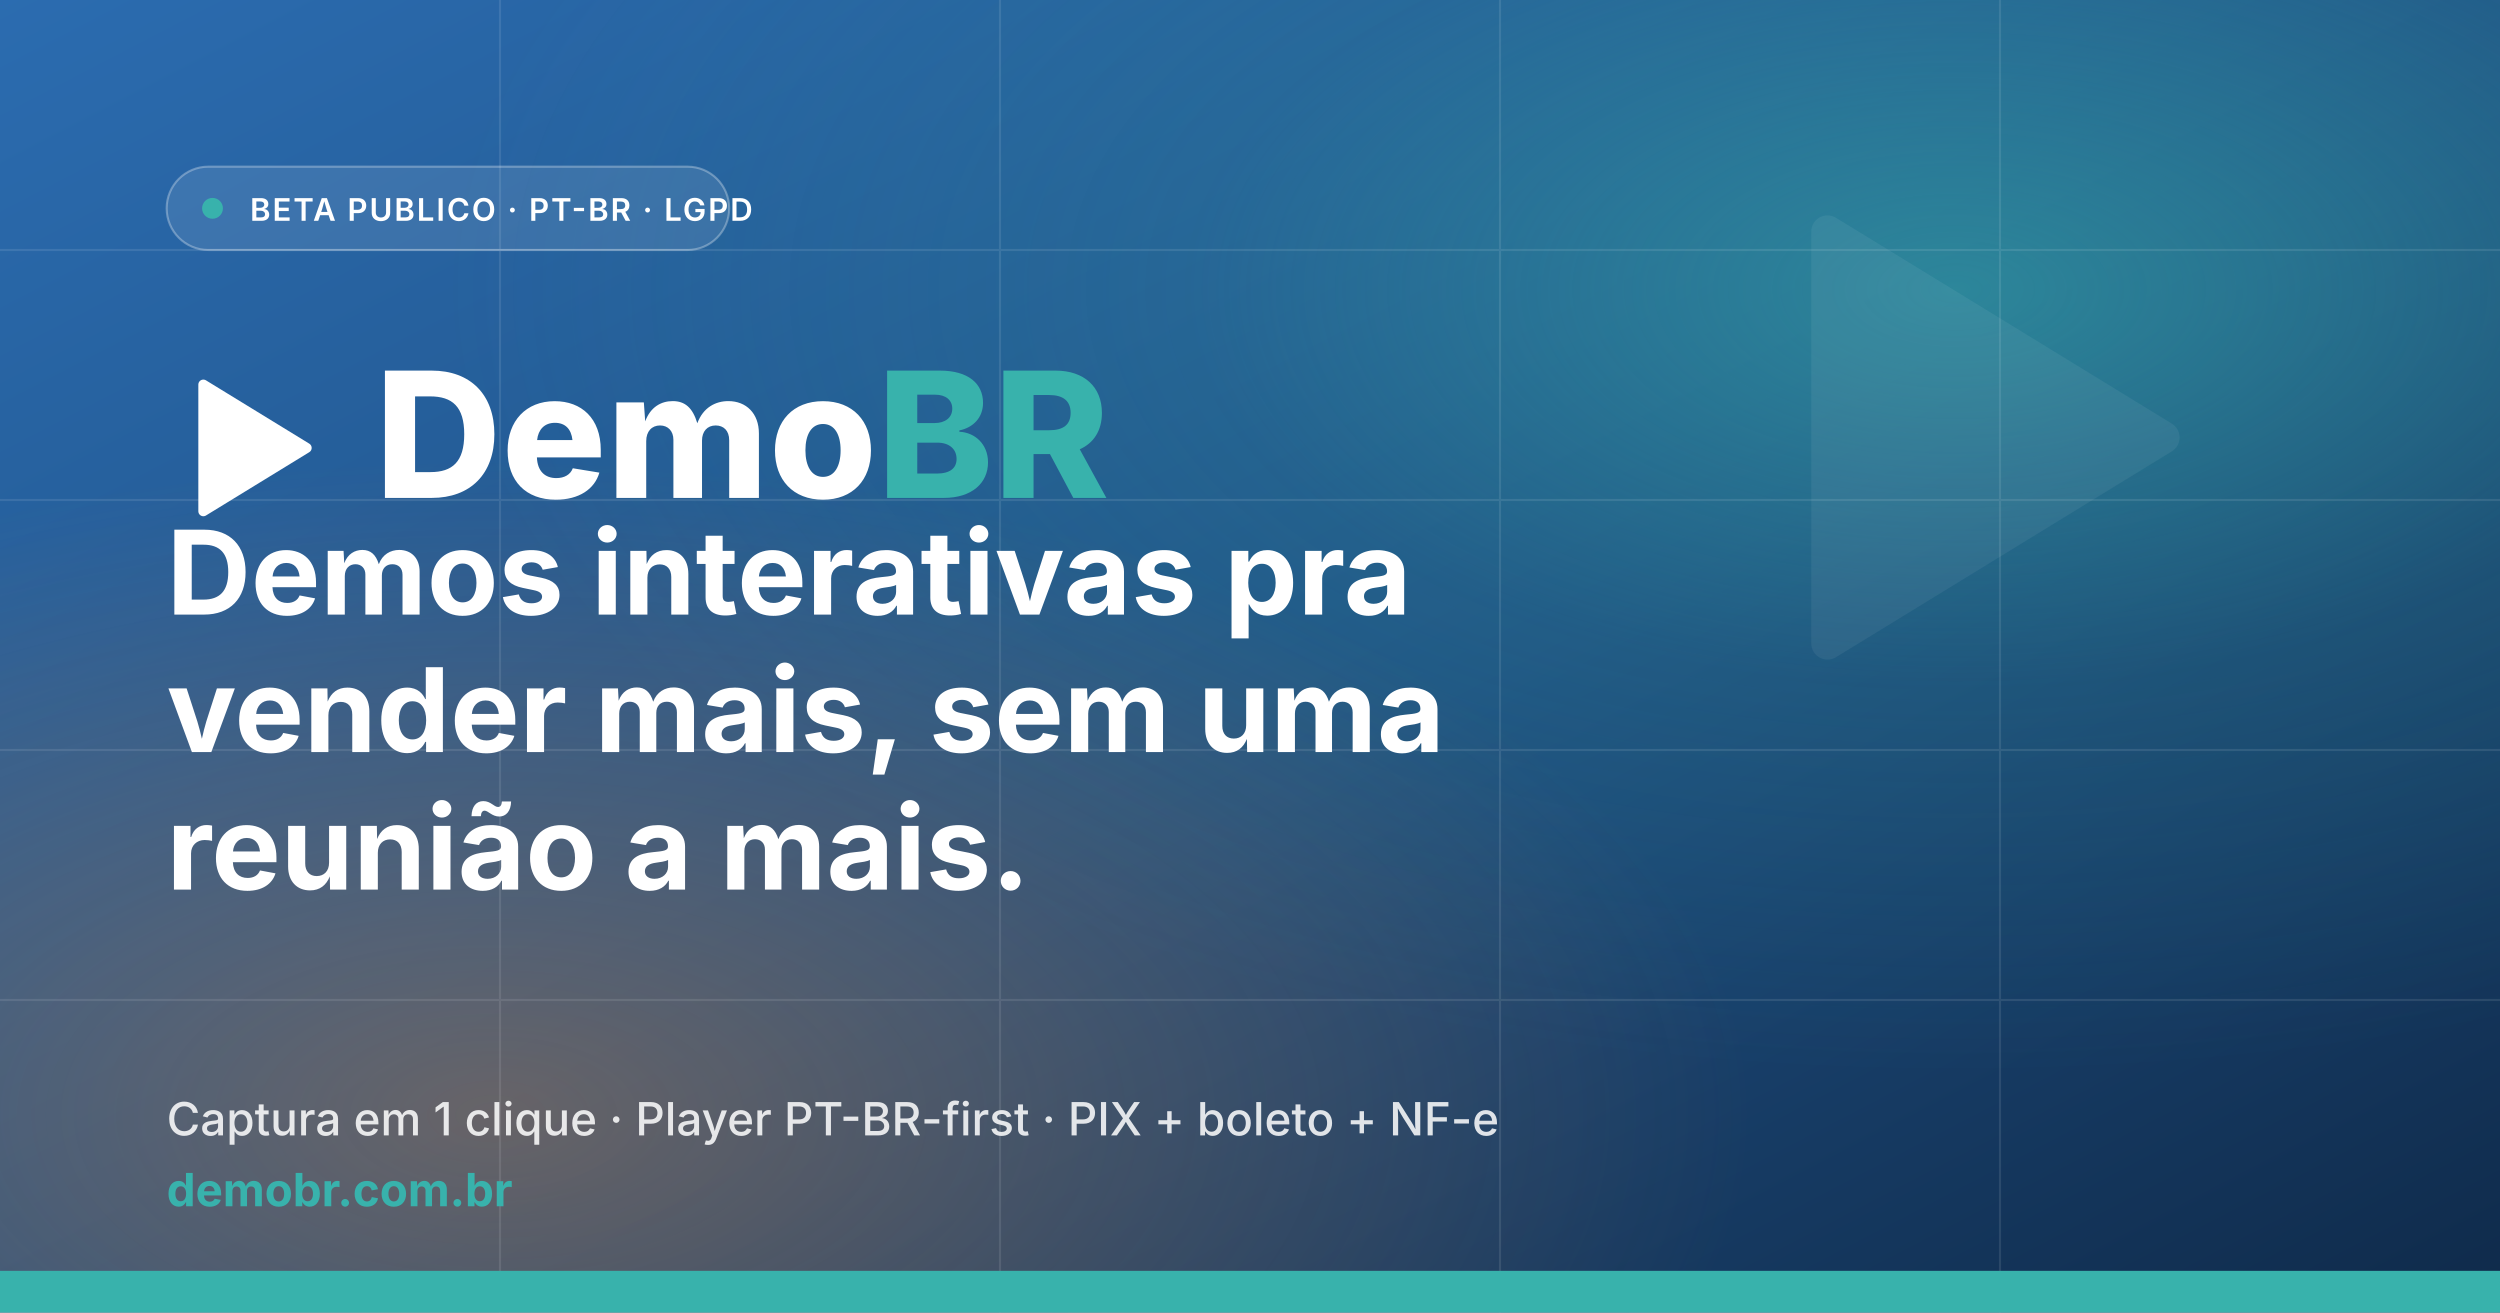
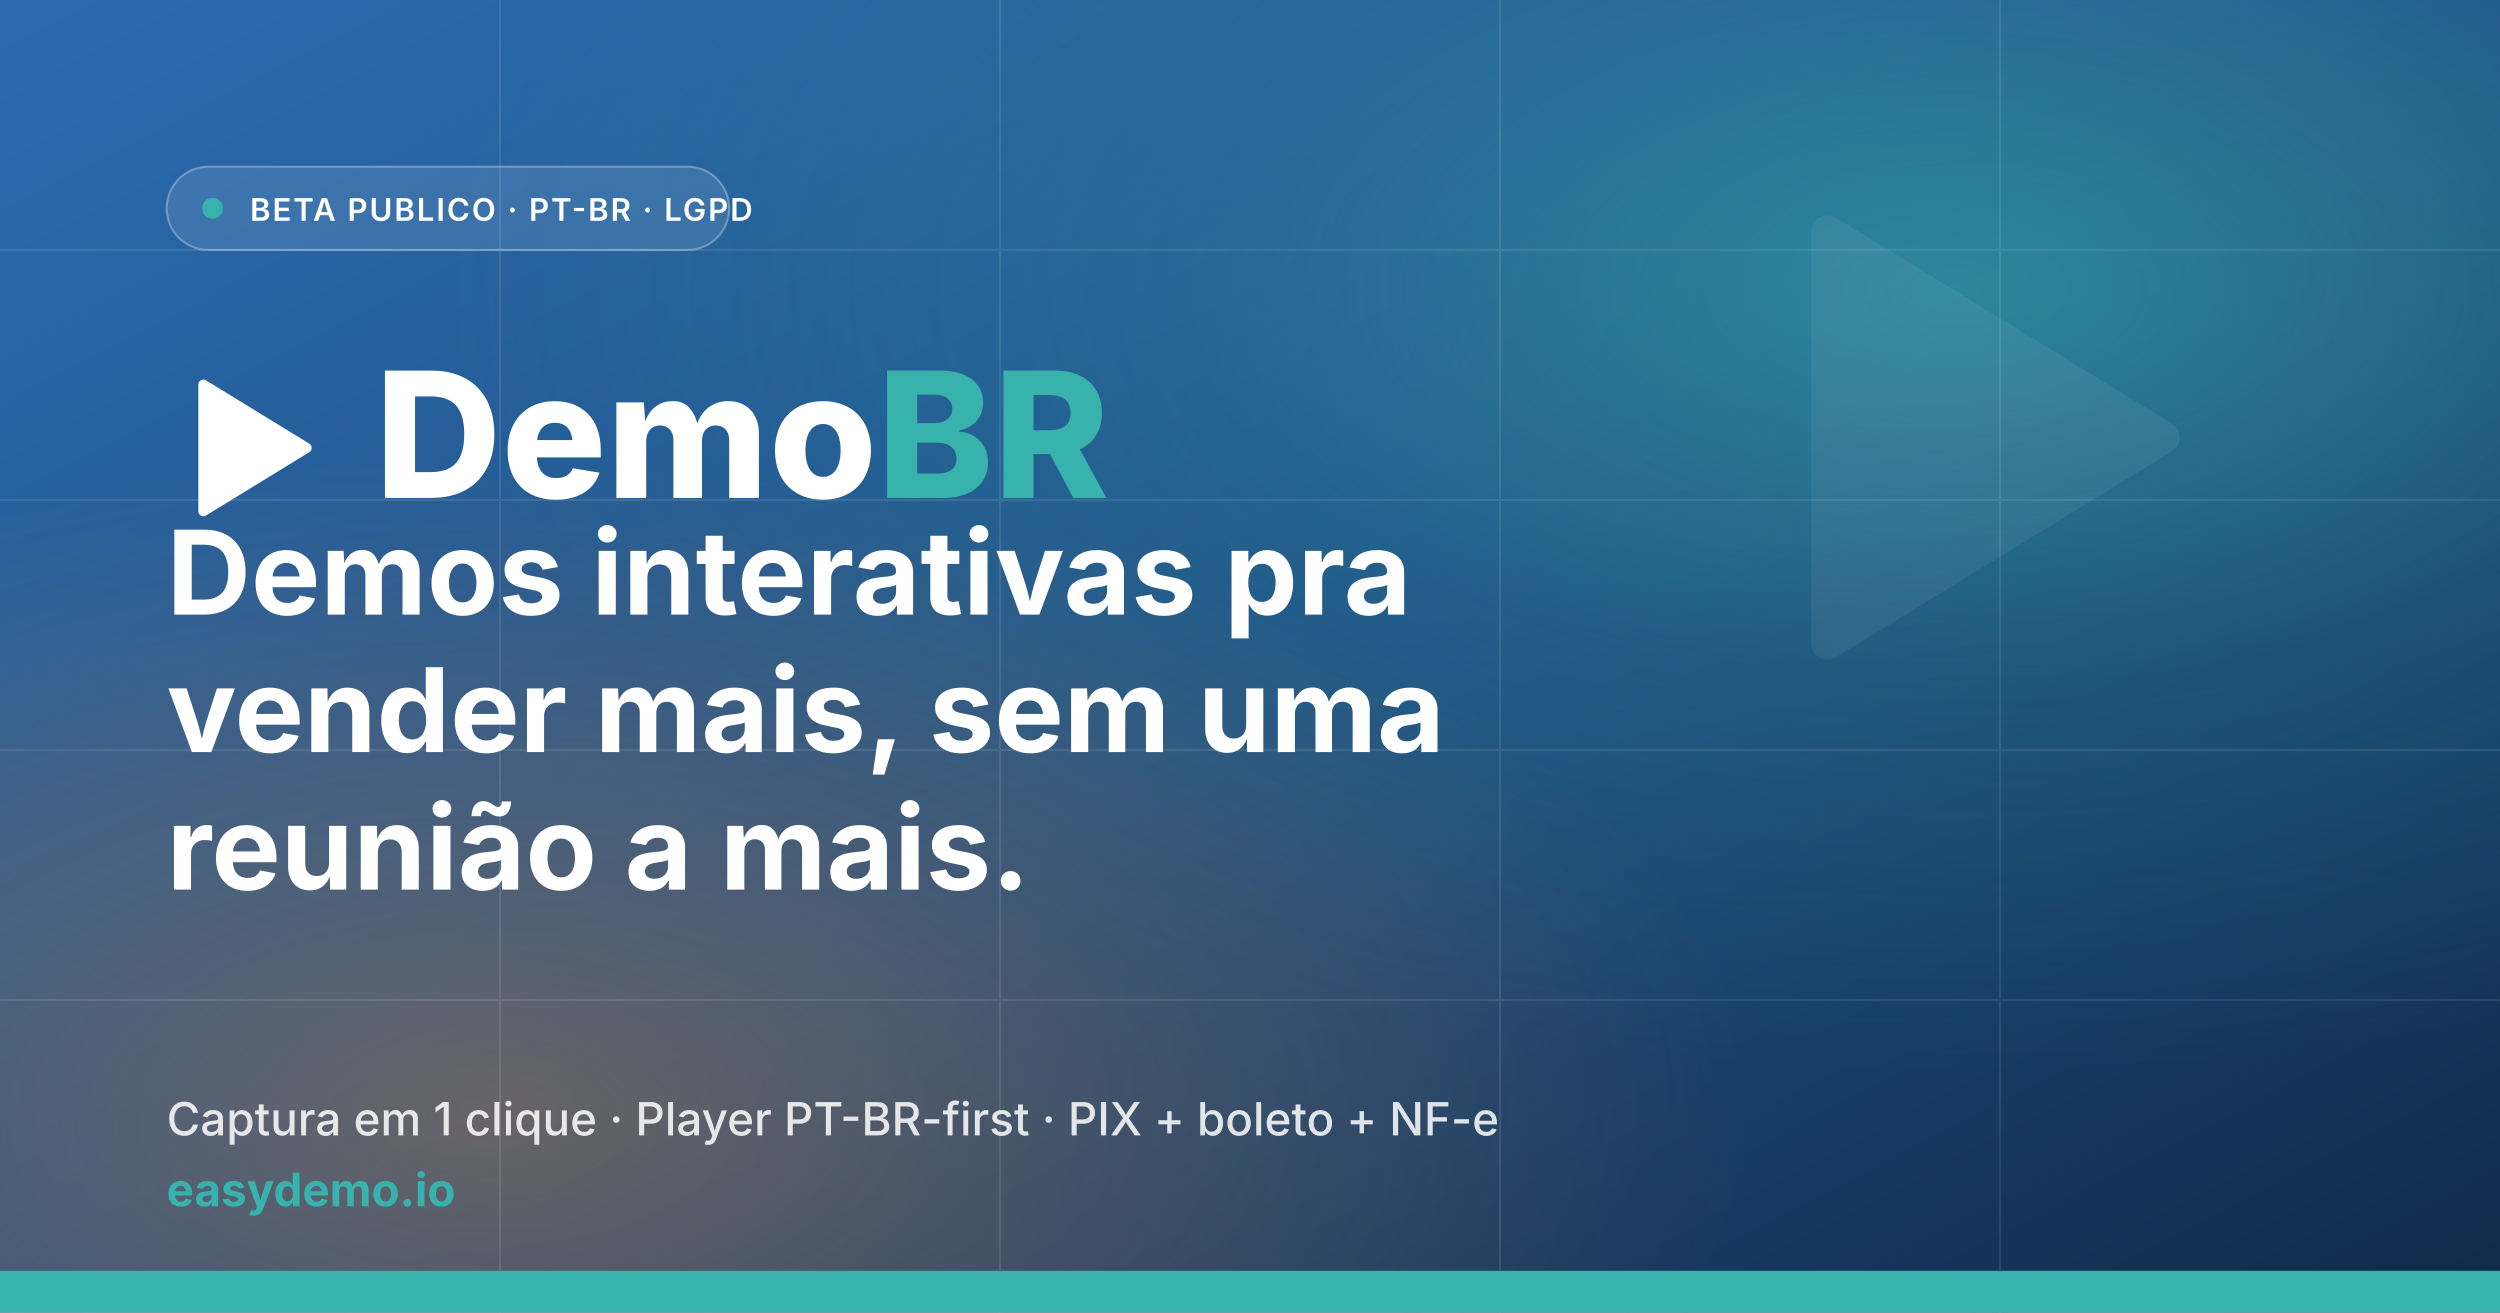
<svg xmlns="http://www.w3.org/2000/svg" viewBox="0 0 1200 630" width="1200" height="630" role="img" aria-label="DemoBR — Open Graph default card">
  <defs>
    <linearGradient id="og-bg" x1="0" y1="0" x2="1" y2="1">
      <stop offset="0%" stop-color="#2B6CB0" />
      <stop offset="55%" stop-color="#1E4E80" />
      <stop offset="100%" stop-color="#0F2A4A" />
    </linearGradient>
    <radialGradient id="og-glow" cx="78%" cy="22%" r="60%">
      <stop offset="0%" stop-color="#38B2AC" stop-opacity="0.55" />
      <stop offset="50%" stop-color="#38B2AC" stop-opacity="0.15" />
      <stop offset="100%" stop-color="#38B2AC" stop-opacity="0" />
    </radialGradient>
    <radialGradient id="og-warm" cx="20%" cy="85%" r="50%">
      <stop offset="0%" stop-color="#ED8936" stop-opacity="0.35" />
      <stop offset="100%" stop-color="#ED8936" stop-opacity="0" />
    </radialGradient>
    <symbol id="og-play" viewBox="0 0 100 100" overflow="visible">
      <path d="M22 12 L84 50 L22 88 Z" fill="currentColor" stroke="currentColor" stroke-width="6" stroke-linejoin="round" stroke-linecap="round" />
    </symbol>
  </defs>
  <rect width="1200" height="630" fill="url(#og-bg)" />
  <rect width="1200" height="630" fill="url(#og-glow)" />
  <rect width="1200" height="630" fill="url(#og-warm)" />
  <g opacity="0.10" stroke="#FFFFFF" stroke-width="1">
    <line x1="0" y1="120" x2="1200" y2="120" />
    <line x1="0" y1="240" x2="1200" y2="240" />
    <line x1="0" y1="360" x2="1200" y2="360" />
    <line x1="0" y1="480" x2="1200" y2="480" />
    <line x1="240" y1="0" x2="240" y2="630" />
    <line x1="480" y1="0" x2="480" y2="630" />
    <line x1="720" y1="0" x2="720" y2="630" />
    <line x1="960" y1="0" x2="960" y2="630" />
  </g>
  <g color="#FFFFFF" opacity="0.06" transform="translate(820 80) scale(2.6)">
    <use href="#og-play" width="100" height="100" />
  </g>
  <g transform="translate(80 80)">
    <rect x="0" y="0" width="270" height="40" rx="20" fill="#FFFFFF" fill-opacity="0.10" />
    <rect x="0" y="0" width="270" height="40" rx="20" fill="none" stroke="#FFFFFF" stroke-opacity="0.30" />
    <circle cx="22" cy="20" r="5" fill="#38B2AC" />
    <text x="40" y="26" font-family="'Inter', system-ui, sans-serif" font-size="15" font-weight="600" fill="#FFFFFF" letter-spacing="0.06em">
      BETA PUBLICO · PT-BR · LGPD
    </text>
  </g>
  <g transform="translate(80 175)">
    <g color="#FFFFFF" transform="scale(0.8)">
      <use href="#og-play" width="100" height="100" />
    </g>
    <text x="100" y="64" font-family="'Sora', 'Inter', system-ui, sans-serif" font-weight="800" font-size="84" fill="#FFFFFF">
      Demo<tspan fill="#38B2AC">BR</tspan>
    </text>
  </g>
  <g transform="translate(80 295)">
    <text font-family="'Sora', 'Inter', system-ui, sans-serif" font-weight="700" font-size="56" fill="#FFFFFF">
      <tspan x="0" dy="0">Demos interativas pra</tspan>
      <tspan x="0" dy="66">vender mais, sem uma</tspan>
      <tspan x="0" dy="66">reunião a mais.</tspan>
    </text>
  </g>
  <g transform="translate(80 545)">
    <text font-family="'Inter', system-ui, sans-serif" font-size="22" font-weight="500" fill="#FFFFFF" fill-opacity="0.85">
      <tspan x="0" dy="0">Captura em 1 clique · Player PT-BR-first · PIX + boleto + NF-e</tspan>
-       <tspan x="0" dy="34" font-weight="700" fill-opacity="1" fill="#38B2AC">demobr.com.br</tspan>
+       <tspan x="0" dy="34" font-weight="700" fill-opacity="1" fill="#38B2AC">easydemo.io</tspan>
    </text>
  </g>
  <rect x="0" y="610" width="1200" height="20" fill="#38B2AC" />
</svg>
